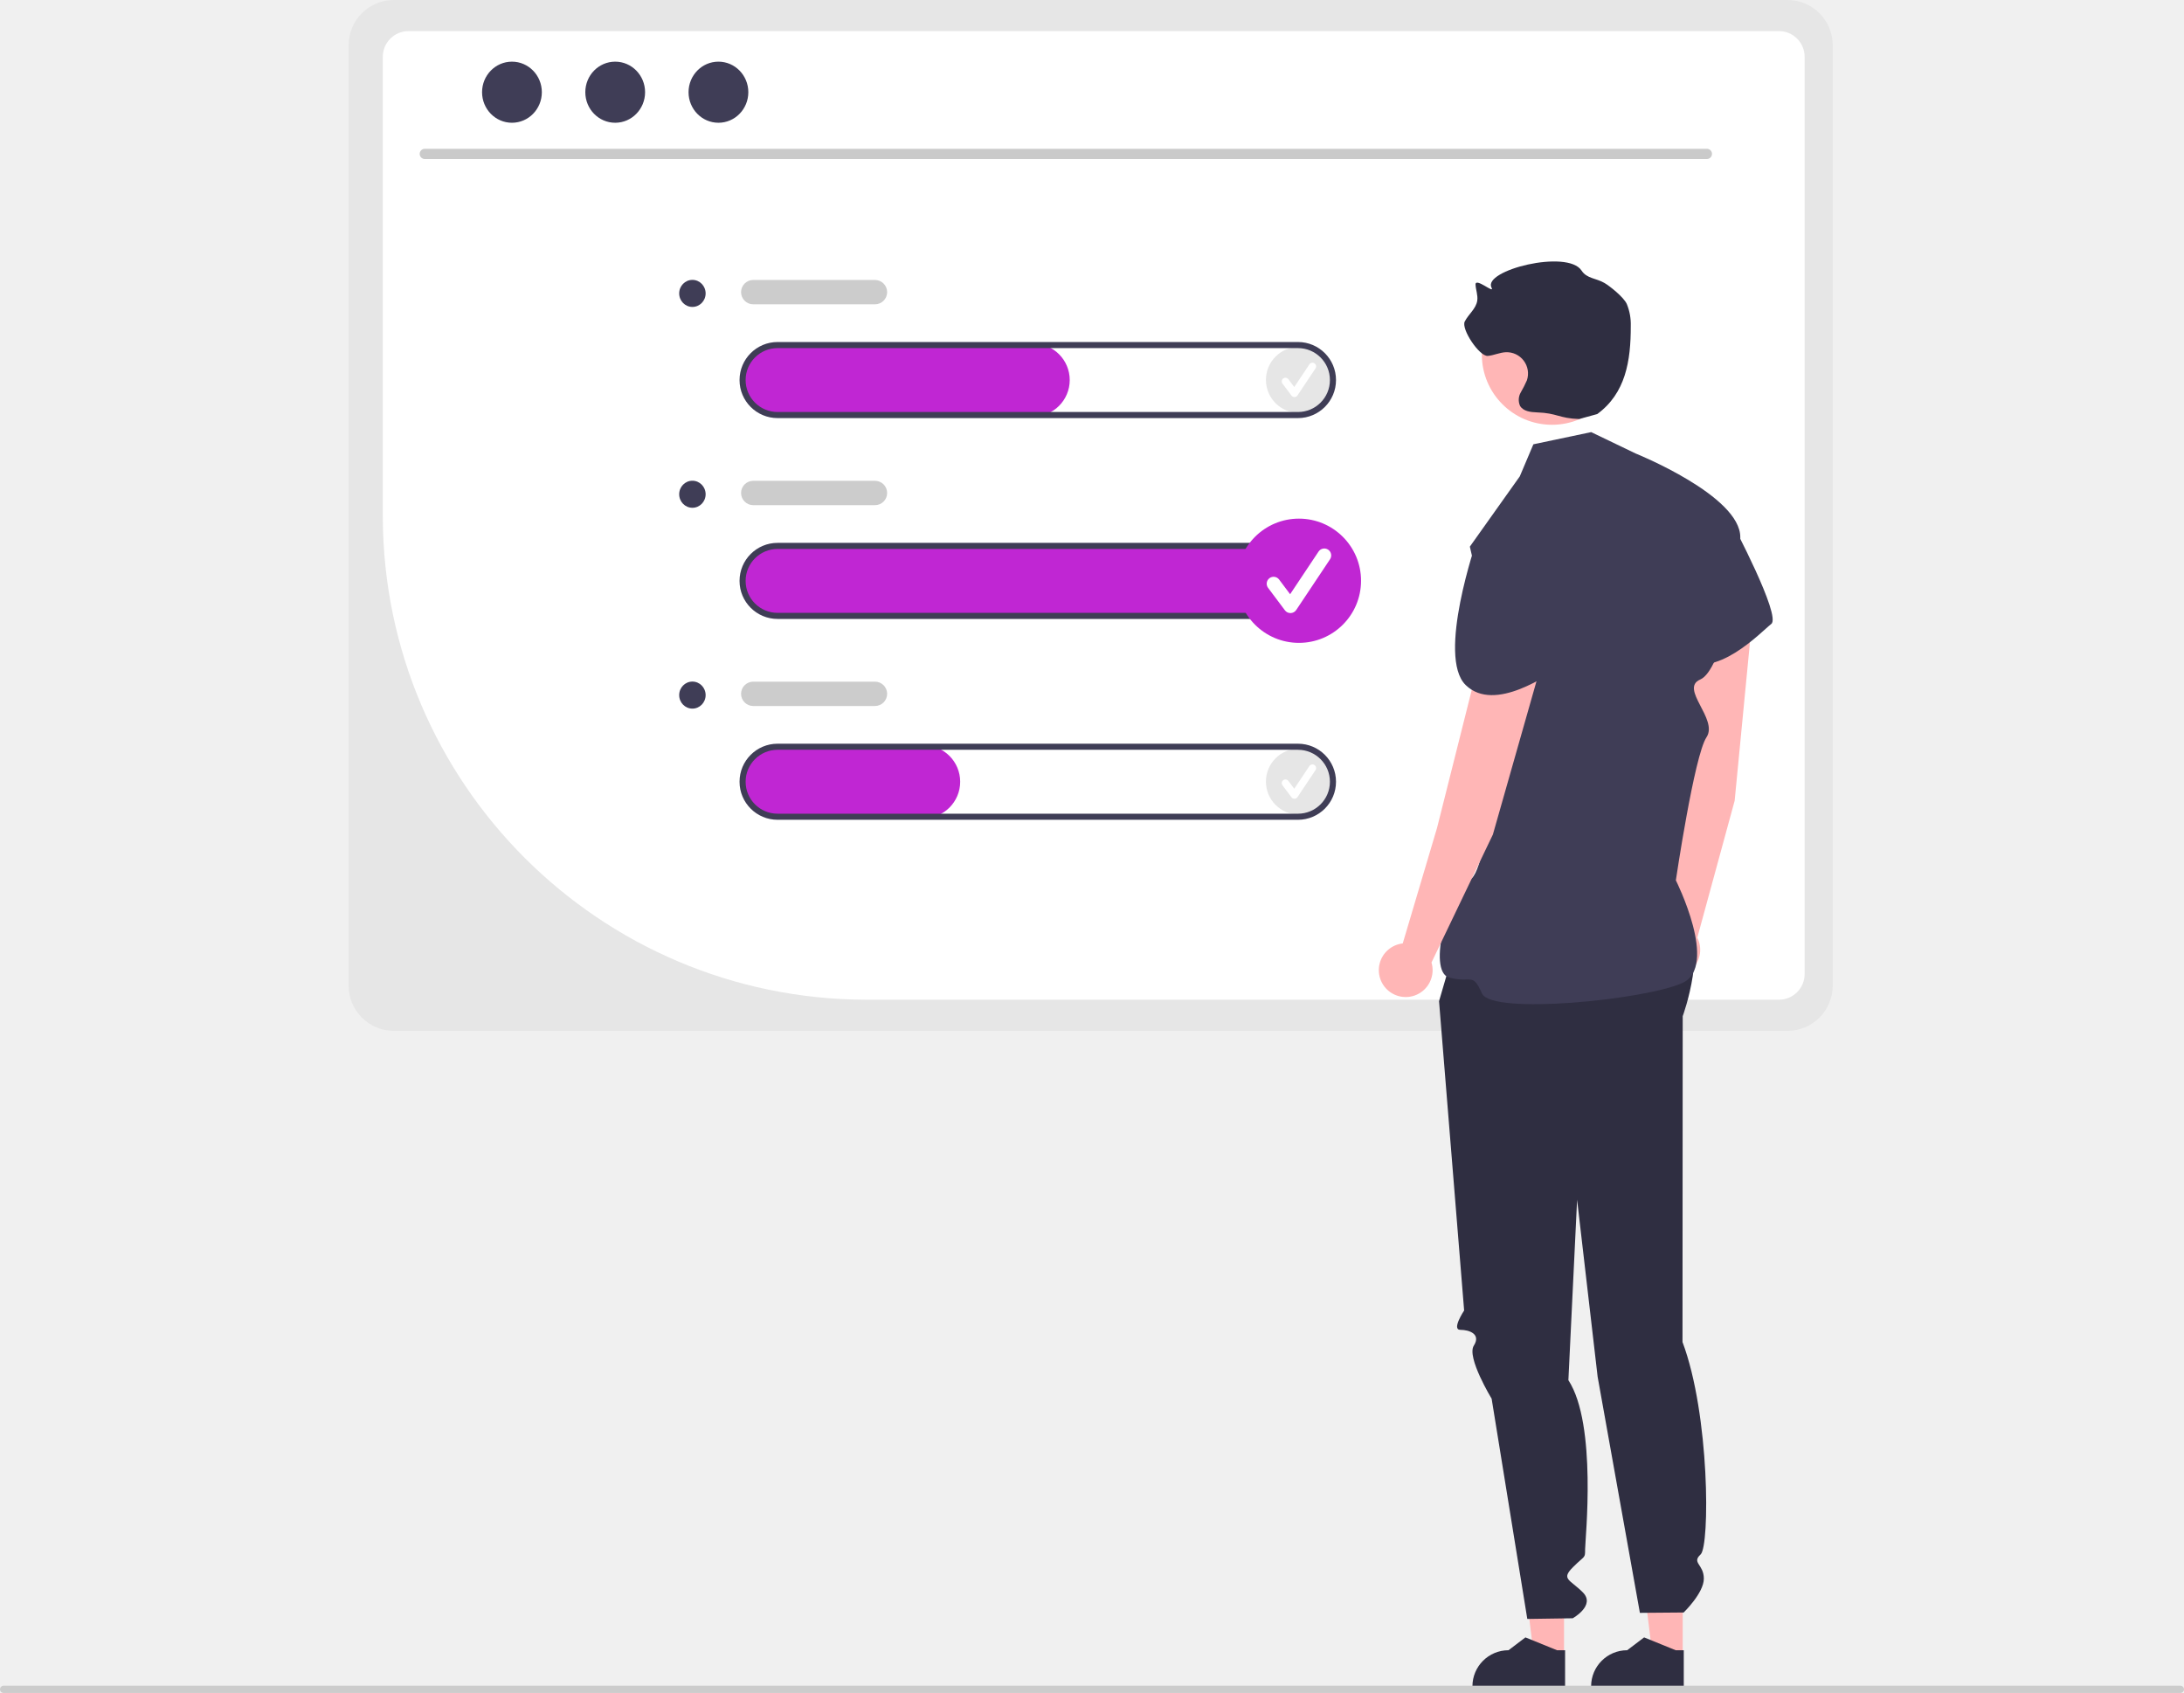
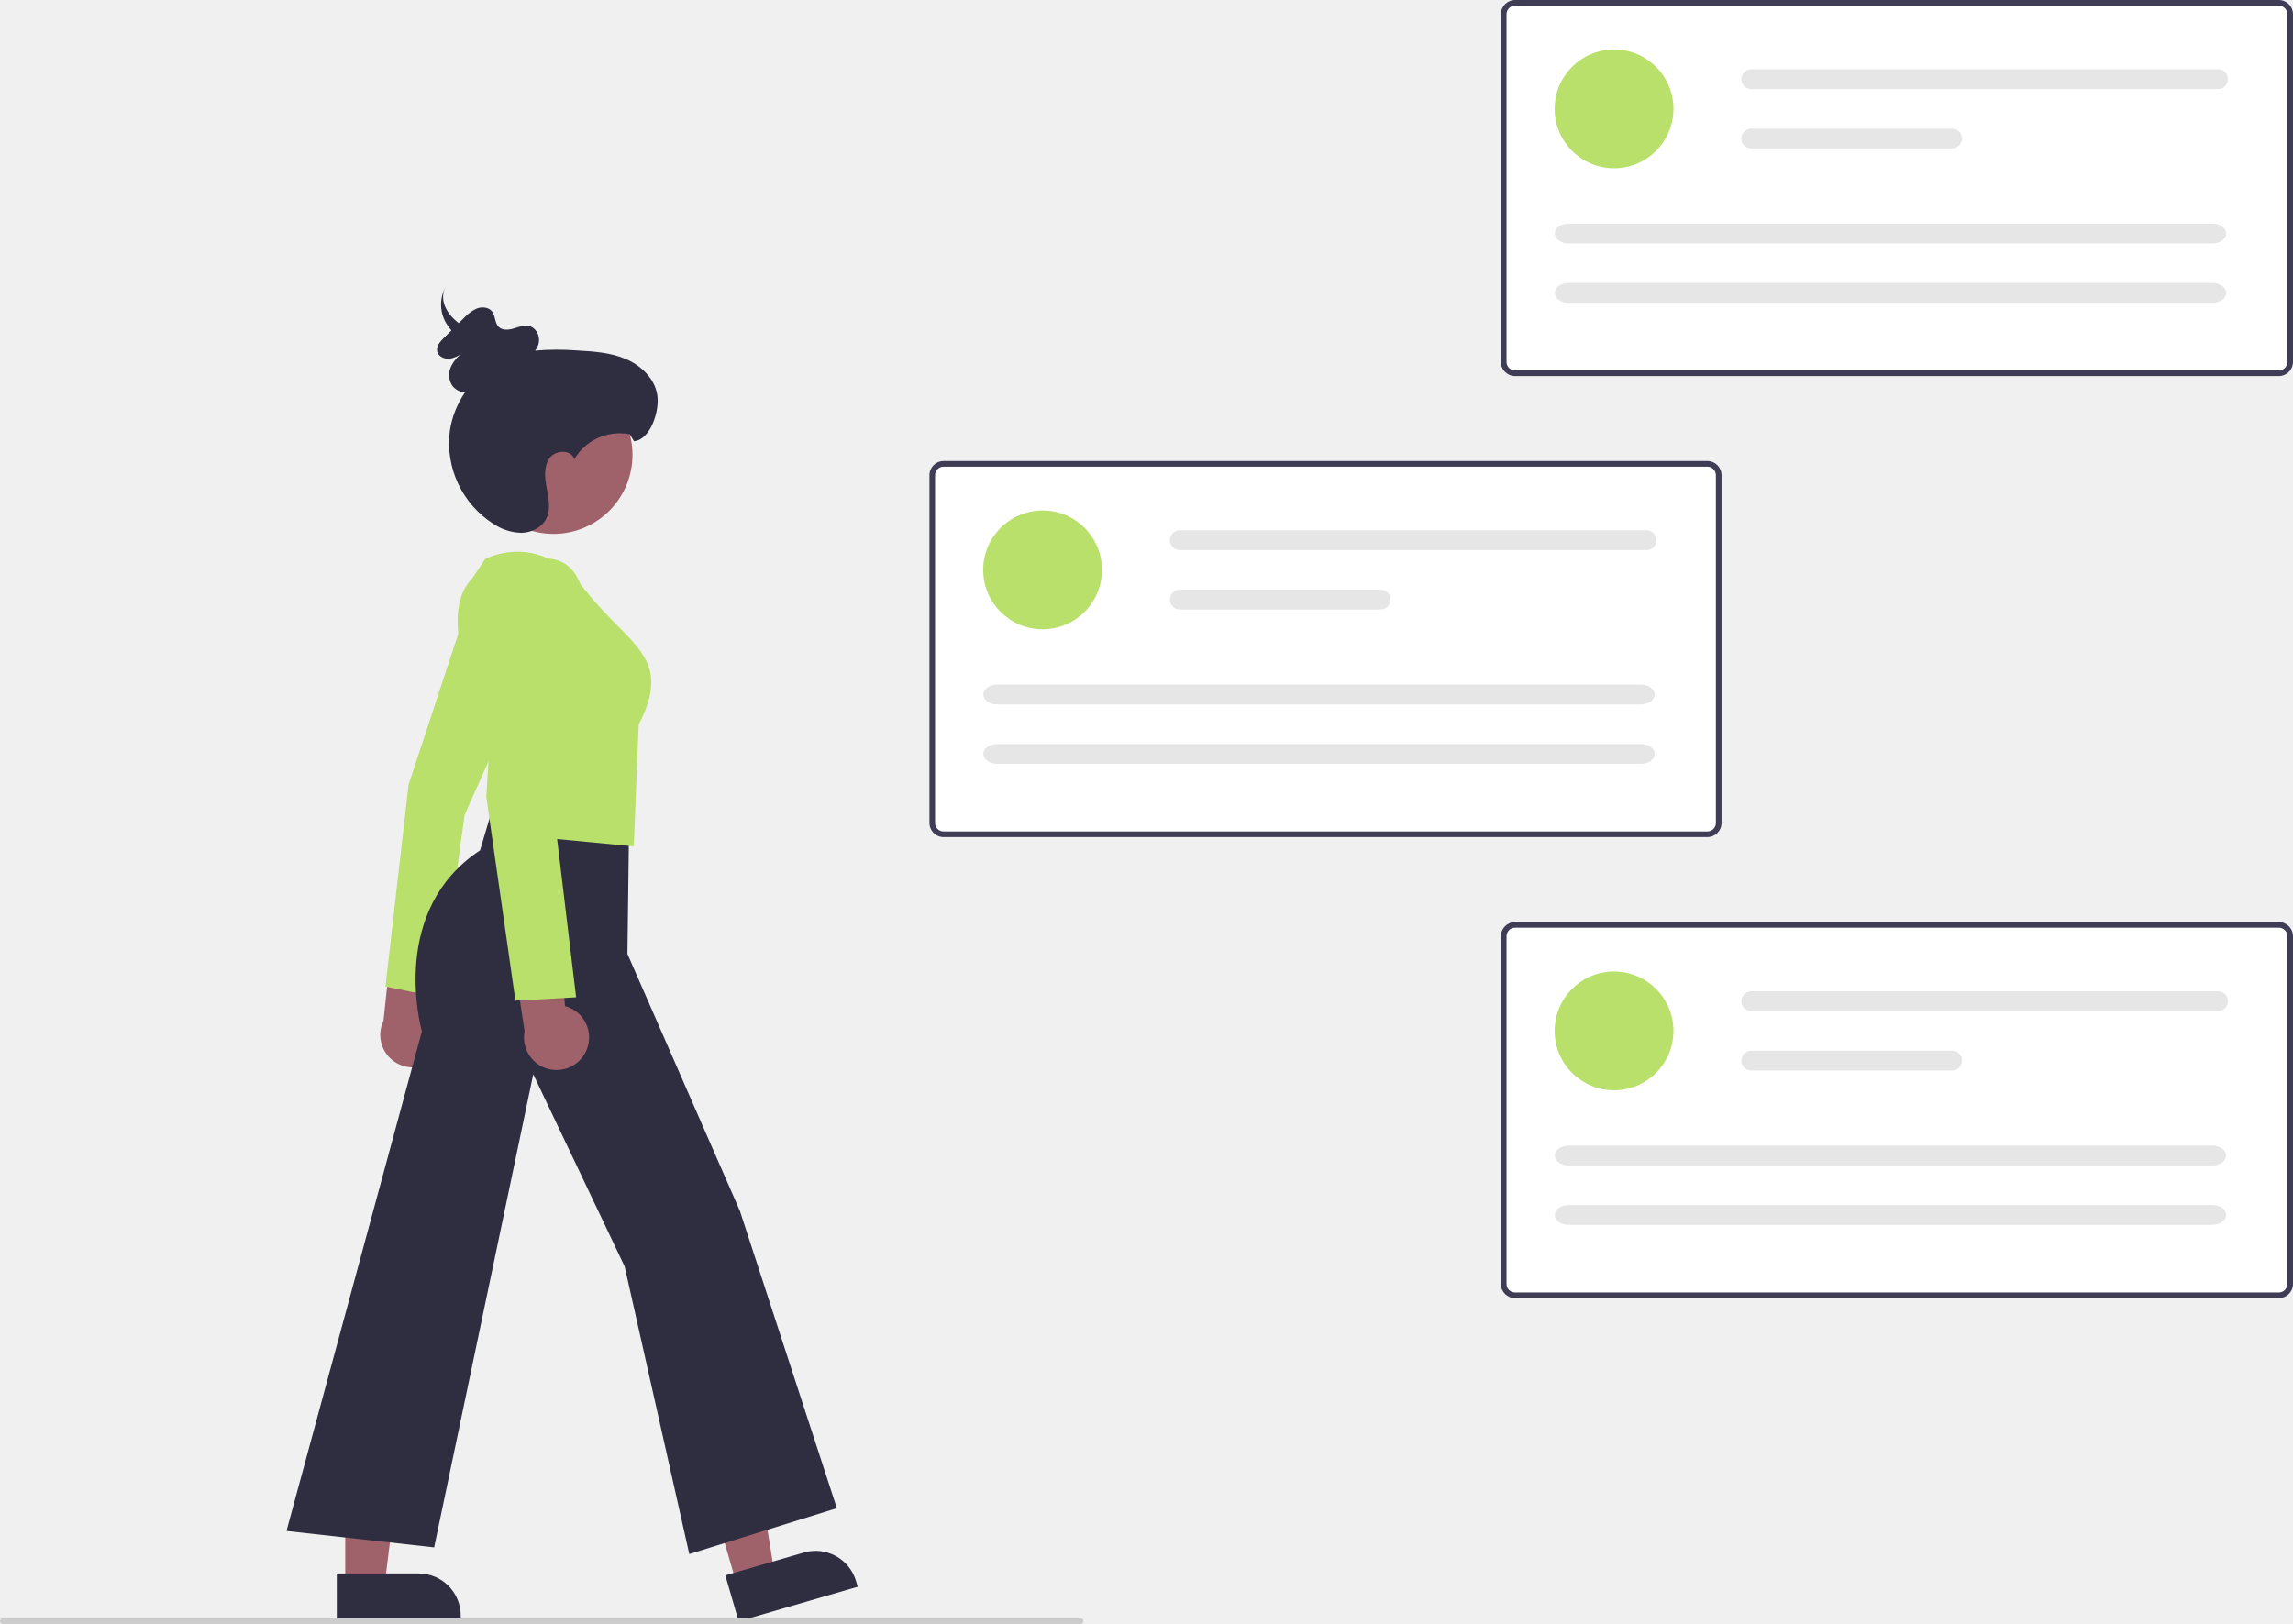
- <svg xmlns="http://www.w3.org/2000/svg" data-name="Layer 1" width="717.67" height="556.322" viewBox="0 0 717.67 556.322">
-   <path d="M338.564,710.879l7.71-12.39,1.54,7.08c.27,1.24.54,2.5.79,3.75,2.19-1.87,4.52-3.6,6.8-5.26q10.5-7.62,20.99-15.26l-2.19,12.7c-1.35,7.82-2.76,15.8-6.1,22.95-.37.81-.77,1.61-1.2,2.39h-32.54a10.486,10.486,0,0,1-.54-2.24.773.773,0,0,1-.01-.15C333.304,719.599,335.984,715.029,338.564,710.879Z" transform="translate(-241.165 -171.839)" fill="#f0f0f0" />
-   <path d="M828.559,171.839H370.562a14.868,14.868,0,0,0-14.844,14.844V495.741A14.858,14.858,0,0,0,370.562,510.585H828.559a14.858,14.858,0,0,0,14.844-14.844V186.683A14.868,14.868,0,0,0,828.559,171.839Z" transform="translate(-241.165 -171.839)" fill="#e6e6e6" />
-   <path d="M825.737,500.353H525.641A159.157,159.157,0,0,1,366.95,341.661v-151.146a8.456,8.456,0,0,1,8.438-8.455H825.737a8.456,8.456,0,0,1,8.438,8.455V491.914A8.448,8.448,0,0,1,825.737,500.353Z" transform="translate(-241.165 -171.839)" fill="#fff" />
-   <path d="M802.098,224.086H380.709a1.676,1.676,0,0,1,0-3.351H802.098a1.676,1.676,0,0,1,0,3.351Z" transform="translate(-241.165 -171.839)" fill="#cacaca" />
-   <ellipse cx="168.229" cy="30.3" rx="9.821" ry="10.04" fill="#3f3d56" />
-   <ellipse cx="202.155" cy="30.3" rx="9.821" ry="10.04" fill="#3f3d56" />
-   <ellipse cx="236.081" cy="30.3" rx="9.821" ry="10.04" fill="#3f3d56" />
-   <path d="M667.681,374.729H497.033a12.211,12.211,0,0,1-12.324-11.181,12.007,12.007,0,0,1,11.167-12.792q.402-.027.806-.028h171a12,12,0,0,1,0,24Z" transform="translate(-241.165 -171.839)" fill="#c026d3" />
-   <circle cx="426.832" cy="124.841" r="10.841" fill="#e6e6e6" />
-   <path d="M666.518,302.323a1.206,1.206,0,0,1-.965-.482l-2.958-3.944a1.206,1.206,0,1,1,1.93-1.447l1.935,2.58,4.97-7.455a1.206,1.206,0,0,1,2.012,1.331l-.005.007-5.915,8.873a1.207,1.207,0,0,1-.97.537Z" transform="translate(-241.165 -171.839)" fill="#fff" />
-   <circle cx="426.832" cy="256.841" r="10.841" fill="#e6e6e6" />
-   <path d="M666.518,434.323a1.206,1.206,0,0,1-.965-.482l-2.958-3.944a1.206,1.206,0,1,1,1.93-1.447l1.935,2.58,4.97-7.455a1.206,1.206,0,0,1,2.012,1.331l-.005.007-5.915,8.873a1.207,1.207,0,0,1-.97.537Z" transform="translate(-241.165 -171.839)" fill="#fff" />
-   <path d="M580.681,308.729H497.033a12.211,12.211,0,0,1-12.324-11.181,12.007,12.007,0,0,1,11.167-12.792q.402-.027.806-.028h84a12,12,0,0,1,0,24Z" transform="translate(-241.165 -171.839)" fill="#c026d3" />
-   <path d="M667.681,309.229h-171a12.5,12.5,0,0,1,0-25h171a12.5,12.5,0,0,1,0,25Zm-171-23a10.5,10.5,0,0,0,0,21h171a10.5,10.5,0,0,0,0-21Z" transform="translate(-241.165 -171.839)" fill="#3f3d56" />
-   <path d="M667.681,375.229h-171a12.5,12.5,0,0,1,0-25h171a12.5,12.5,0,0,1,0,25Zm-171-23a10.5,10.5,0,0,0,0,21h171a10.5,10.5,0,0,0,0-21Z" transform="translate(-241.165 -171.839)" fill="#3f3d56" />
-   <path d="M544.681,440.729H497.033a12.211,12.211,0,0,1-12.324-11.181,12.007,12.007,0,0,1,11.167-12.792q.402-.027.806-.028h48a12,12,0,0,1,0,24Z" transform="translate(-241.165 -171.839)" fill="#c026d3" />
-   <path d="M667.681,441.229h-171a12.5,12.5,0,0,1,0-25h171a12.5,12.5,0,0,1,0,25Zm-171-23a10.5,10.5,0,0,0,0,21h171a10.5,10.5,0,0,0,0-21Z" transform="translate(-241.165 -171.839)" fill="#3f3d56" />
-   <path d="M528.682,271.839h-40a4,4,0,0,1,0-8h40a4,4,0,0,1,0,8Z" transform="translate(-241.165 -171.839)" fill="#ccc" />
-   <path d="M528.682,337.839h-40a4,4,0,0,1,0-8h40a4,4,0,0,1,0,8Z" transform="translate(-241.165 -171.839)" fill="#ccc" />
-   <path d="M528.682,403.839h-40a4,4,0,0,1,0-8h40a4,4,0,0,1,0,8Z" transform="translate(-241.165 -171.839)" fill="#ccc" />
-   <ellipse cx="227.528" cy="96.417" rx="4.346" ry="4.443" fill="#3f3d56" />
-   <ellipse cx="227.528" cy="162.417" rx="4.346" ry="4.443" fill="#3f3d56" />
-   <ellipse cx="227.528" cy="228.417" rx="4.346" ry="4.443" fill="#3f3d56" />
-   <polygon points="513.946 544.191 504.045 544.19 499.335 506 513.948 506.001 513.946 544.191" fill="#ffb6b6" />
-   <path d="M755.459,726.359l-30.447-.001v-.385a11.851,11.851,0,0,1,11.851-11.851h.001l5.562-4.219,10.377,4.22,2.658 0Z" transform="translate(-241.165 -171.839)" fill="#2f2e41" />
-   <polygon points="552.946 544.191 543.045 544.19 538.335 506 552.948 506.001 552.946 544.191" fill="#ffb6b6" />
-   <path d="M794.459,726.359l-30.447-.001v-.385a11.851,11.851,0,0,1,11.851-11.851h.001l5.562-4.219,10.377,4.22,2.658 0Z" transform="translate(-241.165 -171.839)" fill="#2f2e41" />
-   <path d="M721.039,476.839l-7,24,8.246,101.645s-4.246,6.355-1.246,6.355,6.847,1.409,4.423,5.205,5.86,17.421,5.86,17.421L743.039,703.839l14.929-.22s7.59-4.228,3.331-8.504-7.26-4.276-3.26-8.276,4-2.795,4-5.898,4.008-41.016-5.496-55.559l2.864-59.295,6.745,58.161,13.888,77.591,14.382-.118s6.643-6.403,6.63-11.142-4.104-5.133-1.058-7.936,3.046-45.866-5.954-69.803l.069-107.071s8.843-24.031-.113-33.48S721.039,476.839,721.039,476.839Z" transform="translate(-241.165 -171.839)" fill="#2f2e41" />
-   <path d="M811.18,434.965l6.029-62.449a10.127,10.127,0,0,0-8.98-11.01h0a10.127,10.127,0,0,0-11.169,8.964q-.029.267-.044.535L792.741,436.067l-4.263,39.424a8.837,8.837,0,1,0,10.425,4.466Z" transform="translate(-241.165 -171.839)" fill="#ffb6b6" />
-   <path d="M788.572,340.861l21.722,2.723s16.276,30.678,12.926,33.282-18.488,18.847-29.648,11.4S788.572,340.861,788.572,340.861Z" transform="translate(-241.165 -171.839)" fill="#3f3d56" />
-   <circle cx="509.998" cy="116.532" r="23.056" fill="#ffb6b6" />
-   <path d="M760.072,309.537c-6.616-.217-7.217-1.965-13.833-2.182-2.107-.069-4.593-.358-5.611-2.203a4.862,4.862,0,0,1,.247-4.328,39.517,39.517,0,0,0,2.038-4.009,7.003,7.003,0,0,0-6.938-9.232c-2.013.087-3.904,1.034-5.912,1.207-2.754.237-8.842-8.854-7.575-11.31,1.234-2.391,3.718-4.194,4.108-6.856.255-1.741-.463-3.471-.562-5.228-.146-2.605,6.458,3.269,5.248.957-2.966-5.671,24.988-12.701,29.59-5.598,1.72,2.655,4.785,2.474,7.518,4.068,1.791,1.045,6.312,4.65,7.34,6.897a17.494,17.494,0,0,1,1.309,7.239c.041,11.526-1.715,22.129-11.012,28.942" transform="translate(-241.165 -171.839)" fill="#2f2e41" />
-   <path d="M745.039,317.839l19-4,14.594,7.019s34.519,13.885,34.401,27.577-6.184,43.691-13.151,46.691,6.034,13,2.034,19-10.059,46.991-10.059,46.991,14.165,28.218,2.181,33.722-62.629,10.649-65.876,3.468-3.277-3.262-10.761-5.222.008-29.432,6.761-32.196,10.754-62.764,10.754-62.764l-10.754-46.654L740.571,328.378Z" transform="translate(-241.165 -171.839)" fill="#3f3d56" />
-   <path d="M731.732,446.078l17.166-60.346a10.127,10.127,0,0,0-6.853-12.446h0a10.127,10.127,0,0,0-12.6,6.808q-.077.257-.14.519l-15.909,63.231L702.109,481.859a8.837,8.837,0,1,0,9.452,6.269Z" transform="translate(-241.165 -171.839)" fill="#ffb6b6" />
-   <path d="M726.423,349.442l20.878,6.587s13.58,19.94,8.496,22.785-6.991,2.243-4.38,7.261,6.375,3.06,2.611,5.018-21.577,15.213-31.216,5.88S726.423,349.442,726.423,349.442Z" transform="translate(-241.165 -171.839)" fill="#3f3d56" />
-   <path d="M241.165,726.971a1.186,1.186,0,0,0,1.183,1.19H957.645a1.19,1.19,0,1,0,0-2.38H242.355a1.186,1.186,0,0,0-1.19,1.183Z" transform="translate(-241.165 -171.839)" fill="#ccc" />
-   <circle cx="426.832" cy="190.841" r="20.412" fill="#c026d3" />
-   <path d="M665.213,373.304a2.27,2.27,0,0,1-1.816-.908l-5.569-7.425a2.271,2.271,0,0,1,3.633-2.724l3.643,4.857,9.357-14.036a2.271,2.271,0,0,1,3.788,2.505l-.009.014-11.137,16.706a2.272,2.272,0,0,1-1.826,1.01Z" transform="translate(-241.165 -171.839)" fill="#fff" />
+ <svg xmlns="http://www.w3.org/2000/svg" data-name="Layer 1" width="810.542" height="574.176" viewBox="0 0 810.542 574.176">
+   <path d="M798.271,458.888H528.271a5.006,5.006,0,0,1-5-5V330.912a5.006,5.006,0,0,1,5-5H798.271a5.006,5.006,0,0,1,5,5V453.888A5.006,5.006,0,0,1,798.271,458.888Z" transform="translate(-194.7289 -162.9122)" fill="#fff" />
+   <path d="M798.271,458.888H528.271a5.006,5.006,0,0,1-5-5V330.912a5.006,5.006,0,0,1,5-5H798.271a5.006,5.006,0,0,1,5,5V453.888A5.006,5.006,0,0,1,798.271,458.888ZM528.271,327.912a3.003,3.003,0,0,0-3,3V453.888a3.003,3.003,0,0,0,3,3H798.271a3.003,3.003,0,0,0,3-3V330.912a3.003,3.003,0,0,0-3-3Z" transform="translate(-194.7289 -162.9122)" fill="#3f3d56" />
+   <circle cx="368.542" cy="201.488" r="21" fill="#b9e06b" />
+   <path d="M611.771,350.4a3.5,3.5,0,0,0,0,7h165a3.5,3.5,0,0,0,0-7Z" transform="translate(-194.7289 -162.9122)" fill="#e6e6e6" />
+   <path d="M611.771,371.4a3.5,3.5,0,0,0,0,7h71a3.5,3.5,0,0,0,0-7Z" transform="translate(-194.7289 -162.9122)" fill="#e6e6e6" />
+   <path d="M547.163,404.973c-2.662,0-4.829,1.57-4.829,3.5s2.167,3.5,4.829,3.5H774.812c2.662,0,4.829-1.57,4.829-3.5s-2.167-3.5-4.829-3.5Z" transform="translate(-194.7289 -162.9122)" fill="#e6e6e6" />
+   <path d="M547.163,425.973c-2.662,0-4.829,1.57-4.829,3.5s2.167,3.5,4.829,3.5H774.812c2.662,0,4.829-1.57,4.829-3.5s-2.167-3.5-4.829-3.5Z" transform="translate(-194.7289 -162.9122)" fill="#e6e6e6" />
+   <path d="M1000.271,295.888H730.271a5.006,5.006,0,0,1-5-5V167.912a5.006,5.006,0,0,1,5-5h270.001a5.006,5.006,0,0,1,5,5V290.888A5.006,5.006,0,0,1,1000.271,295.888Z" transform="translate(-194.7289 -162.9122)" fill="#fff" />
+   <path d="M1000.271,295.888H730.271a5.006,5.006,0,0,1-5-5V167.912a5.006,5.006,0,0,1,5-5h270.001a5.006,5.006,0,0,1,5,5V290.888A5.006,5.006,0,0,1,1000.271,295.888ZM730.271,164.912a3.003,3.003,0,0,0-3,3V290.888a3.003,3.003,0,0,0,3,3h270.001a3.003,3.003,0,0,0,3-3V167.912a3.003,3.003,0,0,0-3-3Z" transform="translate(-194.7289 -162.9122)" fill="#3f3d56" />
+   <circle cx="570.542" cy="38.488" r="21" fill="#b9e06b" />
+   <path d="M813.771,187.4a3.5,3.5,0,0,0,0,7h165a3.5,3.5,0,1,0,0-7Z" transform="translate(-194.7289 -162.9122)" fill="#e6e6e6" />
+   <path d="M813.771,208.4a3.5,3.5,0,0,0,0,7h71a3.5,3.5,0,1,0,0-7Z" transform="translate(-194.7289 -162.9122)" fill="#e6e6e6" />
+   <path d="M749.163,241.973c-2.662,0-4.829,1.57-4.829,3.5s2.167,3.5,4.829,3.5H976.812c2.662,0,4.829-1.57,4.829-3.5s-2.167-3.5-4.829-3.5Z" transform="translate(-194.7289 -162.9122)" fill="#e6e6e6" />
+   <path d="M749.163,262.973c-2.662,0-4.829,1.57-4.829,3.5s2.167,3.5,4.829,3.5H976.812c2.662,0,4.829-1.57,4.829-3.5s-2.167-3.5-4.829-3.5Z" transform="translate(-194.7289 -162.9122)" fill="#e6e6e6" />
+   <path d="M1000.271,621.888H730.271a5.006,5.006,0,0,1-5-5V493.912a5.006,5.006,0,0,1,5-5h270.001a5.006,5.006,0,0,1,5,5V616.888A5.006,5.006,0,0,1,1000.271,621.888Z" transform="translate(-194.7289 -162.9122)" fill="#fff" />
+   <path d="M1000.271,621.888H730.271a5.006,5.006,0,0,1-5-5V493.912a5.006,5.006,0,0,1,5-5h270.001a5.006,5.006,0,0,1,5,5V616.888A5.006,5.006,0,0,1,1000.271,621.888ZM730.271,490.912a3.003,3.003,0,0,0-3,3V616.888a3.003,3.003,0,0,0,3,3h270.001a3.003,3.003,0,0,0,3-3V493.912a3.003,3.003,0,0,0-3-3Z" transform="translate(-194.7289 -162.9122)" fill="#3f3d56" />
+   <circle cx="570.542" cy="364.488" r="21" fill="#b9e06b" />
+   <path d="M813.771,513.4a3.5,3.5,0,0,0,0,7h165a3.5,3.5,0,1,0,0-7Z" transform="translate(-194.7289 -162.9122)" fill="#e6e6e6" />
+   <path d="M813.771,534.4a3.5,3.5,0,0,0,0,7h71a3.5,3.5,0,1,0,0-7Z" transform="translate(-194.7289 -162.9122)" fill="#e6e6e6" />
+   <path d="M749.163,567.973c-2.662,0-4.829,1.57-4.829,3.5s2.167,3.5,4.829,3.5H976.812c2.662,0,4.829-1.57,4.829-3.5s-2.167-3.5-4.829-3.5Z" transform="translate(-194.7289 -162.9122)" fill="#e6e6e6" />
+   <path d="M749.163,588.973c-2.662,0-4.829,1.57-4.829,3.5s2.167,3.5,4.829,3.5H976.812c2.662,0,4.829-1.57,4.829-3.5s-2.167-3.5-4.829-3.5Z" transform="translate(-194.7289 -162.9122)" fill="#e6e6e6" />
+   <polygon points="260.368 559.988 273.754 556.099 265.127 502.618 245.371 508.357 260.368 559.988" fill="#9f616a" />
+   <path d="M452.609,713.463h43.808a0,0,0,0,1,0,0v16.926a0,0,0,0,1,0,0H467.496a14.887,14.887,0,0,1-14.887-14.887v-2.039A0,0,0,0,1,452.609,713.463Z" transform="translate(936.8382 1119.923) rotate(163.803)" fill="#2f2e41" />
+   <polygon points="122.037 560.307 135.976 560.306 142.607 506.541 122.034 506.542 122.037 560.307" fill="#9f616a" />
+   <path d="M313.779,719.236h43.808a0,0,0,0,1,0,0v16.926a0,0,0,0,1,0,0H328.666a14.887,14.887,0,0,1-14.887-14.887v-2.039A0,0,0,0,1,313.779,719.236Z" transform="translate(476.6704 1292.47) rotate(179.9974)" fill="#2f2e41" />
+   <path d="M349.563,536.06a11.433,11.433,0,0,0-3.208-17.235l7.238-39.98-19.414,8.298-3.896,36.693a11.495,11.495,0,0,0,19.282,12.224Z" transform="translate(-194.7289 -162.9122)" fill="#9f616a" />
+   <path d="M330.989,511.719l19.115,3.881,8.851-64.536.029-.065,28.043-62.841c.015-.057,3.386-10.76-.228-17.688a10.324,10.324,0,0,0-6.377-5.2c-12.346-3.796-18.015,5.127-18.49,5.92l-22.778,69.148Z" transform="translate(-194.7289 -162.9122)" fill="#b9e06b" />
+   <path d="M438.384,712.377l-22.846-101.665L383.227,542.747l-35.035,167.264L295.997,704.212,343.866,527.552c-.747-2.703-11.213-43.028,20.557-63.991l5.493-18.468,47.171,11-.572,44.067,39.75,90.859,34.284,105.128Z" transform="translate(-194.7289 -162.9122)" fill="#2f2e41" />
+   <path d="M418.766,462.153l-48.749-4.643,1.15-29.893c-1.741-3.113-24.665-44.917-9.548-60.131l4.587-6.88.104-.059c.186-.105,18.752-10.206,34.749,10.361a141.133,141.133,0,0,0,11.773,13.015c10.254,10.354,17.034,17.2,7.656,35.178Z" transform="translate(-194.7289 -162.9122)" fill="#b9e06b" />
+   <circle cx="390.378" cy="323.75" r="27.925" transform="translate(-302.1796 64.01093) rotate(-28.66321)" fill="#9f616a" />
+   <path d="M401.915,534.505a11.433,11.433,0,0,0-7.465-15.863l-3.113-40.51-16.683,12.94,5.514,36.485a11.495,11.495,0,0,0,21.747,6.948Z" transform="translate(-194.7289 -162.9122)" fill="#9f616a" />
+   <path d="M376.927,516.705l-10.305-72.134,4.568-72.917c.032-.118,3.386-11.803,17.411-11.188a11.291,11.291,0,0,1,8.186,3.747c5.53,6.101,4.972,17.357,4.946,17.833l-11.225,67.875,7.875,65.592Z" transform="translate(-194.7289 -162.9122)" fill="#b9e06b" />
+   <path d="M427.039,302.372c-.991-5.747-5.765-10.267-11.135-12.54-5.371-2.273-11.32-2.676-17.142-3a91.123,91.123,0,0,0-14.861.046,6.895,6.895,0,0,0,1.308-2.919c.424-2.463-1.049-5.252-3.536-5.793-1.789-.39-3.617.371-5.386.891-1.77.52-3.91.726-5.224-.506-1.502-1.408-1.143-3.955-2.427-5.555-1.2-1.496-3.547-1.702-5.385-.997a14.233,14.233,0,0,0-4.673,3.495l-1.661,1.645c-.145-.108-.303-.205-.443-.315-4.378-3.441-6.558-8.491-4.073-12.734a12.94,12.94,0,0,0,.648,14.032,16.462,16.462,0,0,0,1.253,1.608q-1.303,1.29-2.605,2.581c-1.339,1.326-2.788,2.972-2.447,4.782.357,1.899,2.657,2.922,4.628,2.638a10.316,10.316,0,0,0,4.384-2.047,12.717,12.717,0,0,0-4.143,4.916,6.759,6.759,0,0,0,.74,7.019,6.374,6.374,0,0,0,4.223,2.053,32.635,32.635,0,0,0-5.372,13.788,33.918,33.918,0,0,0,15.458,32.686,18.56,18.56,0,0,0,9.908,3.153c3.514-.072,7.13-1.83,8.724-4.961,1.661-3.263.886-7.172.202-10.769-.685-3.597-1.151-7.641.958-10.634,2.109-2.993,7.81-3.175,8.769.359a18.512,18.512,0,0,1,19.609-8.822l1.52,2.447C424.666,318.41,428.03,308.119,427.039,302.372Z" transform="translate(-194.7289 -162.9122)" fill="#2f2e41" />
+   <path d="M576.729,737.088h-381a1,1,0,1,1,0-2h381a1,1,0,0,1,0,2Z" transform="translate(-194.7289 -162.9122)" fill="#ccc" />
</svg>
